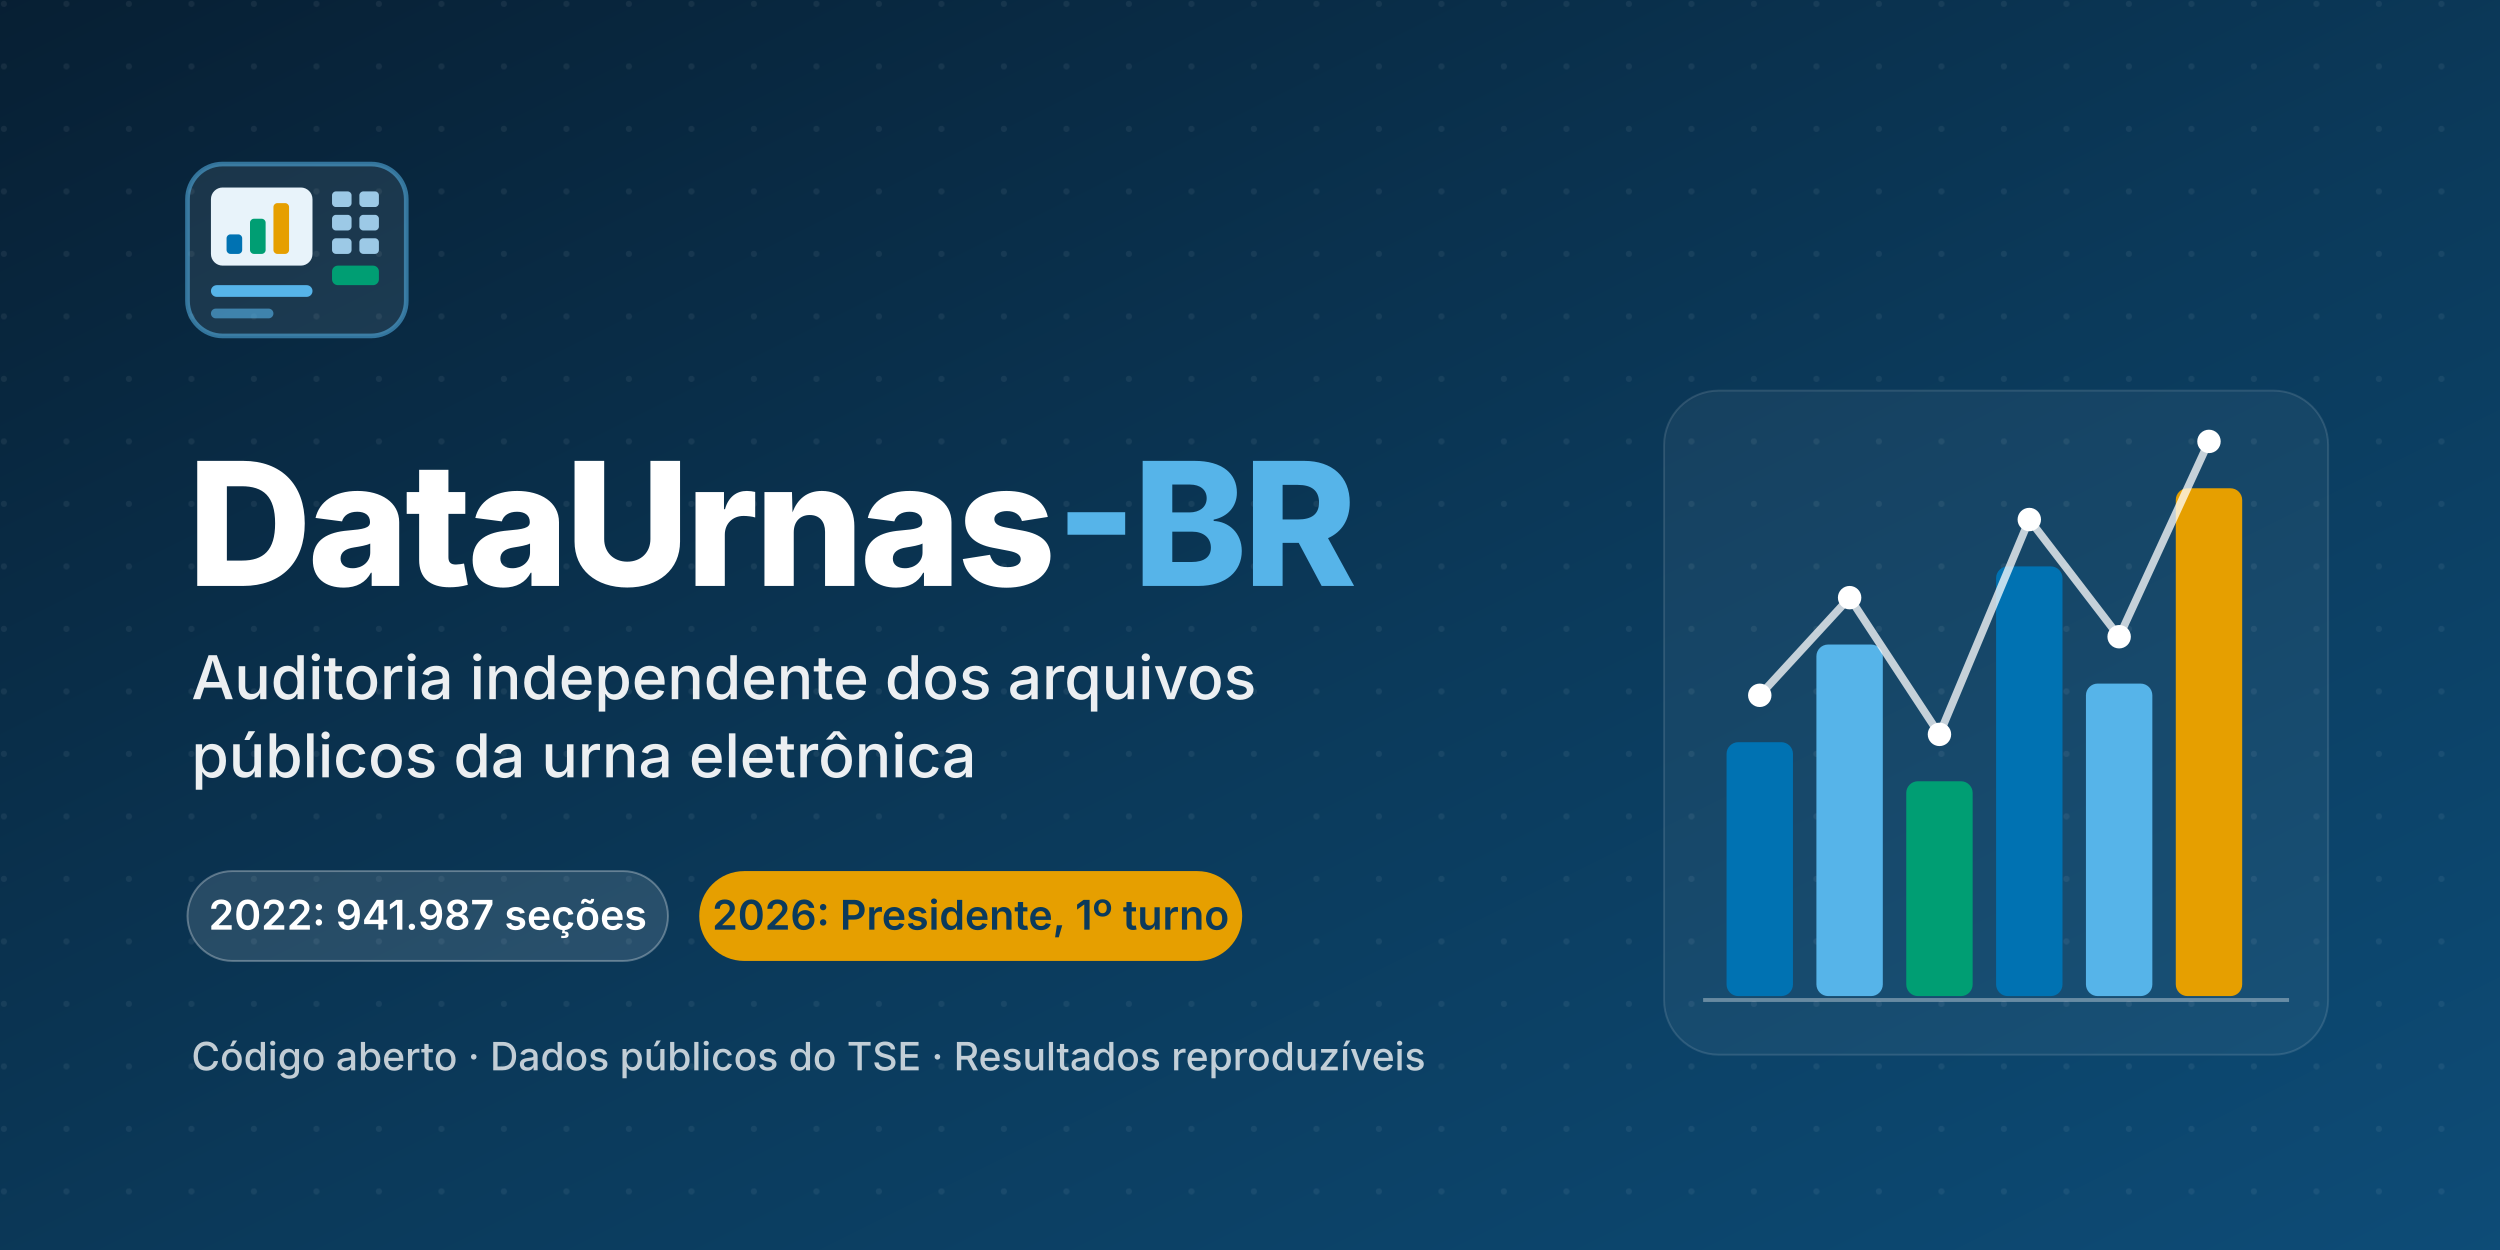
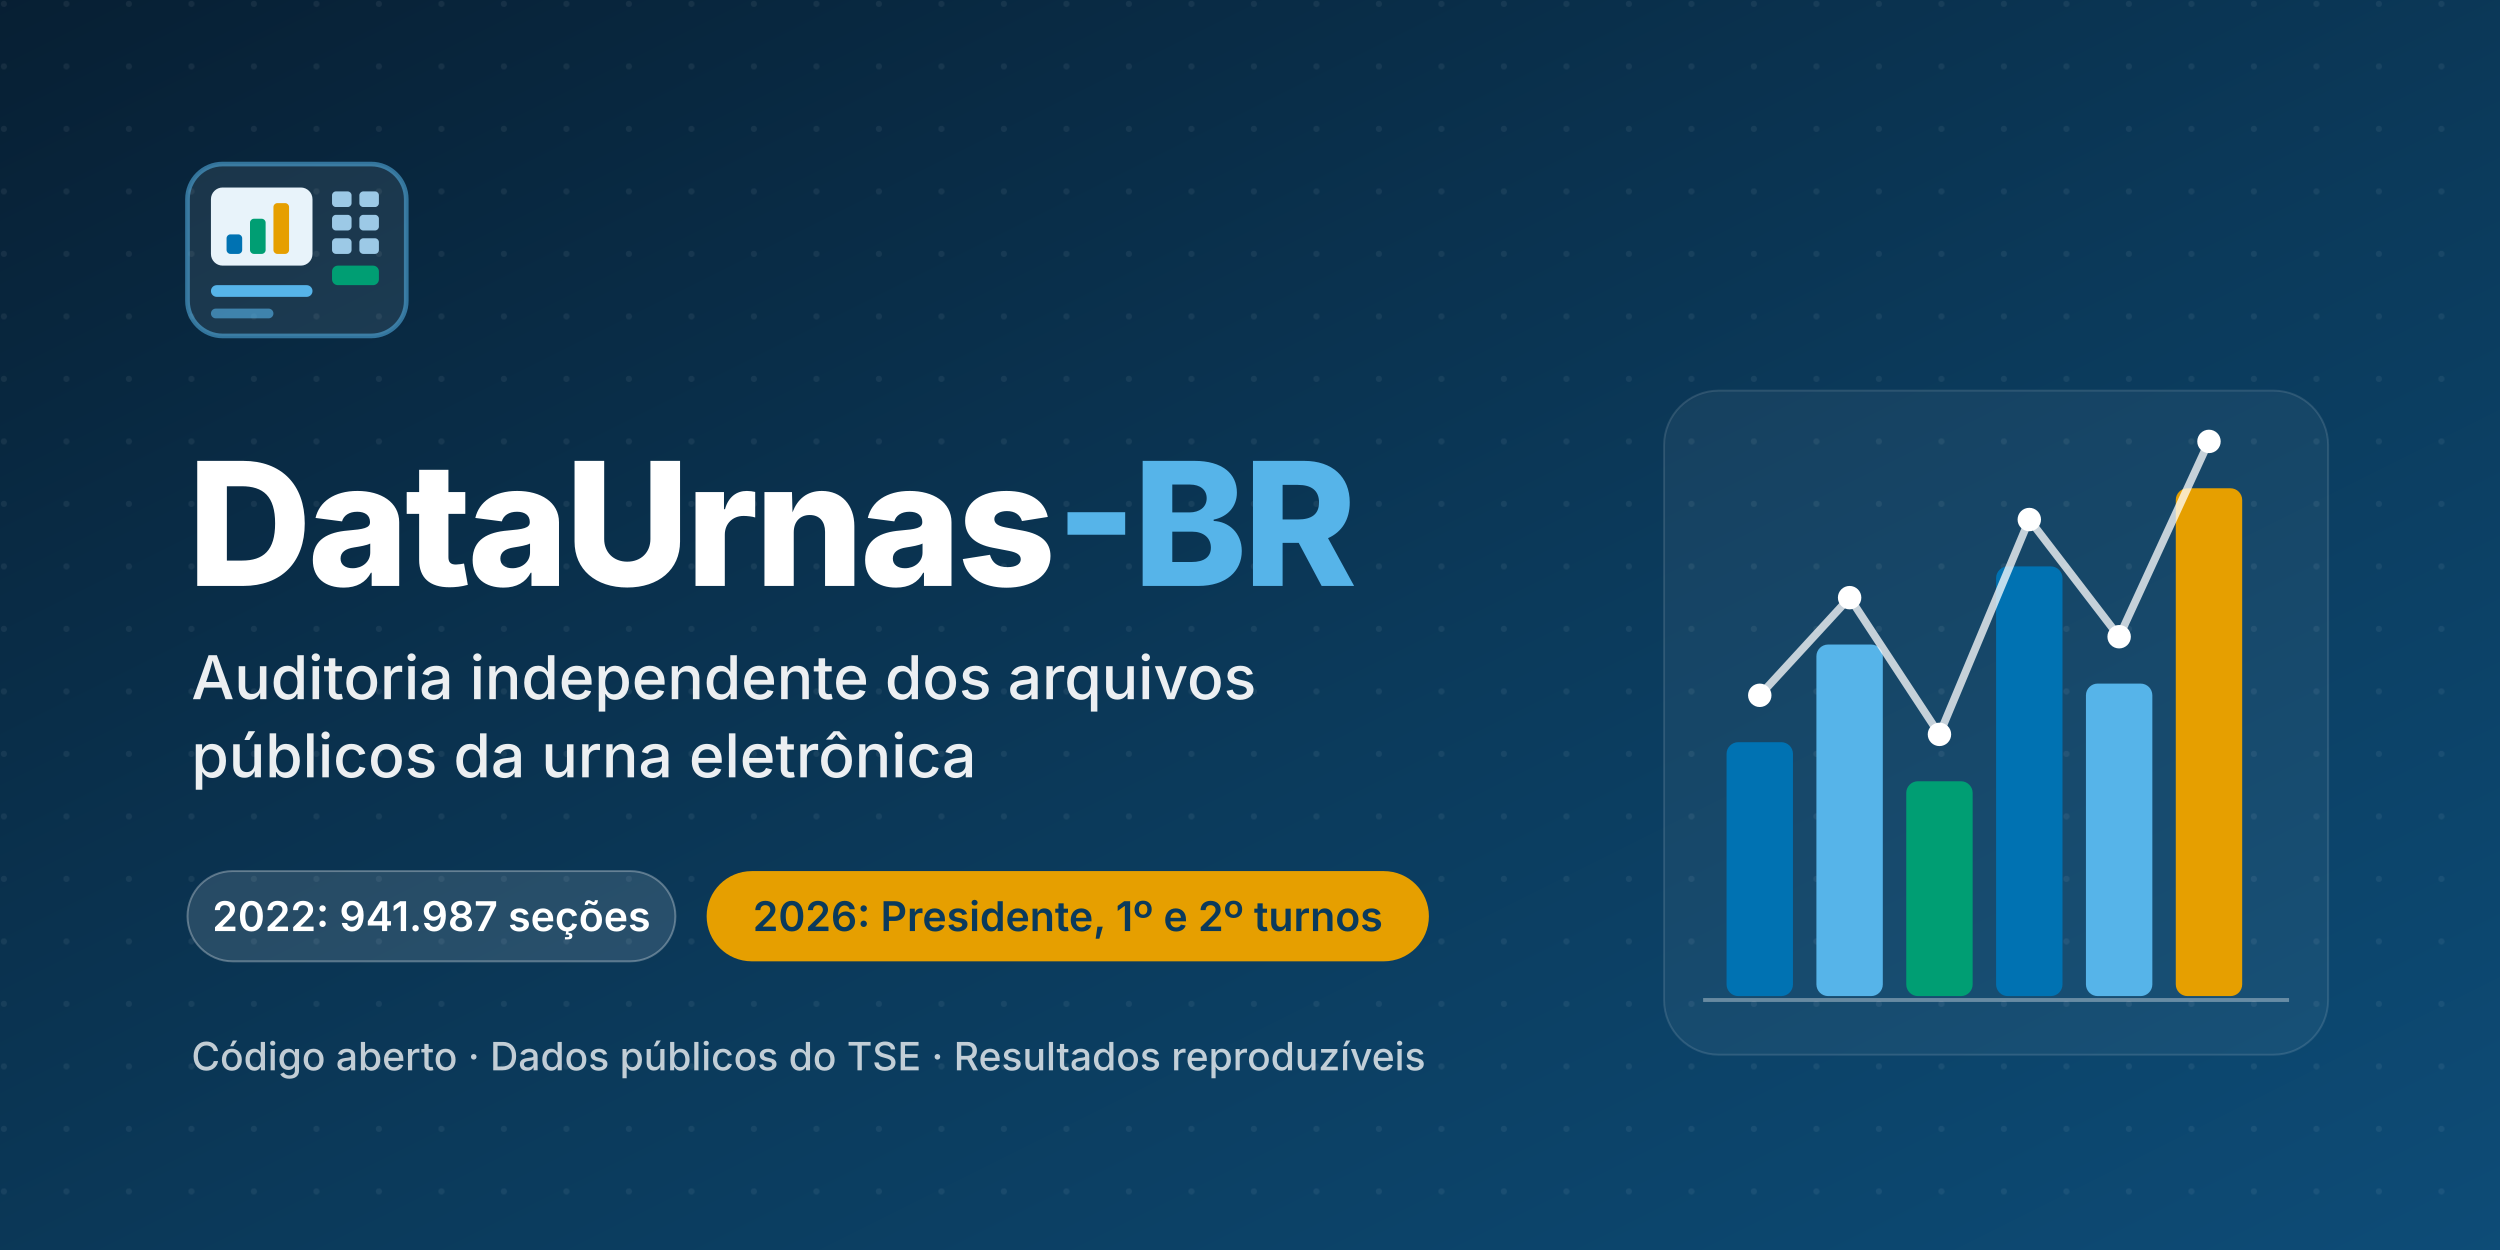
<svg xmlns="http://www.w3.org/2000/svg" width="1280" height="640" viewBox="0 0 1280 640" role="img" aria-labelledby="t d">
  <defs>
    <linearGradient id="bg" x1="0" y1="0" x2="1" y2="1">
      <stop offset="0" stop-color="#071F33" />
      <stop offset="0.55" stop-color="#0B3A5B" />
      <stop offset="1" stop-color="#0D4C77" />
    </linearGradient>
    <pattern id="dots" width="32" height="32" patternUnits="userSpaceOnUse">
      <circle cx="2" cy="2" r="1.6" fill="#FFFFFF" fill-opacity="0.06" />
    </pattern>
  </defs>
  <rect width="1280" height="640" fill="url(#bg)" />
  <rect width="1280" height="640" fill="url(#dots)" />
  <g>
    <rect x="852" y="200" width="340" height="340" rx="28" fill="#FFFFFF" fill-opacity="0.05" stroke="#FFFFFF" stroke-opacity="0.12" />
-     <g>
-       <rect x="884" y="380" width="34" height="130" rx="6" fill="#0072B2" />
-       <rect x="930" y="330" width="34" height="180" rx="6" fill="#56B4E9" />
-       <rect x="976" y="400" width="34" height="110" rx="6" fill="#009E73" />
-       <rect x="1022" y="290" width="34" height="220" rx="6" fill="#0072B2" />
-       <rect x="1068" y="350" width="34" height="160" rx="6" fill="#56B4E9" />
-       <rect x="1114" y="250" width="34" height="260" rx="6" fill="#E69F00" />
-     </g>
+     <rect x="884" y="380" width="34" height="130" rx="6" fill="#0072B2" />
+     <rect x="930" y="330" width="34" height="180" rx="6" fill="#56B4E9" />
+     <rect x="976" y="400" width="34" height="110" rx="6" fill="#009E73" />
+     <rect x="1022" y="290" width="34" height="220" rx="6" fill="#0072B2" />
+     <rect x="1068" y="350" width="34" height="160" rx="6" fill="#56B4E9" />
+     <rect x="1114" y="250" width="34" height="260" rx="6" fill="#E69F00" />
    <polyline points="901,356 947,306 993,376 1039,266 1085,326 1131,226" fill="none" stroke="#FFFFFF" stroke-opacity="0.75" stroke-width="4" stroke-linejoin="round" stroke-linecap="round" />
    <g fill="#FFFFFF">
      <circle cx="901" cy="356" r="6" />
      <circle cx="947" cy="306" r="6" />
      <circle cx="993" cy="376" r="6" />
      <circle cx="1039" cy="266" r="6" />
      <circle cx="1085" cy="326" r="6" />
      <circle cx="1131" cy="226" r="6" />
    </g>
    <line x1="872" y1="512" x2="1172" y2="512" stroke="#FFFFFF" stroke-opacity="0.35" stroke-width="2" />
  </g>
  <g transform="translate(88 64) scale(2)">
    <rect x="4" y="10" width="56" height="44" rx="9" fill="#FFFFFF" fill-opacity="0.08" />
    <rect x="4" y="10" width="56" height="44" rx="9" fill="none" stroke="#56B4E9" stroke-opacity="0.55" stroke-width="1.2" />
    <rect x="10" y="16" width="26" height="20" rx="3" fill="#E8F3FA" />
    <rect x="14" y="28" width="4" height="5" rx="1" fill="#0072B2" />
    <rect x="20" y="24" width="4" height="9" rx="1" fill="#009E73" />
    <rect x="26" y="20" width="4" height="13" rx="1" fill="#E69F00" />
    <g fill="#9CC9E6">
      <rect x="41" y="17" width="5" height="4" rx="1" />
      <rect x="48" y="17" width="5" height="4" rx="1" />
      <rect x="41" y="23" width="5" height="4" rx="1" />
      <rect x="48" y="23" width="5" height="4" rx="1" />
      <rect x="41" y="29" width="5" height="4" rx="1" />
      <rect x="48" y="29" width="5" height="4" rx="1" />
    </g>
    <rect x="41" y="36" width="12" height="5" rx="1.5" fill="#009E73" />
    <rect x="10" y="41" width="26" height="3" rx="1.5" fill="#56B4E9" />
    <rect x="10" y="47" width="16" height="2.5" rx="1.25" fill="#56B4E9" opacity=".6" />
  </g>
  <g font-family="Inter, 'Helvetica Neue', Helvetica, Arial, sans-serif" fill="#FFFFFF">
    <text x="96" y="300" font-size="88" font-weight="800" letter-spacing="-2">DataUrnas<tspan fill="#56B4E9">-BR</tspan>
    </text>
-     <text x="98" y="358" font-size="31" font-weight="500" fill-opacity="0.92">Auditoria independente dos arquivos</text>
-     <text x="98" y="398" font-size="31" font-weight="500" fill-opacity="0.92">públicos da urna eletrônica</text>
-     <g font-size="21" font-weight="600">
-       <rect x="96" y="446" width="246" height="46" rx="23" fill="#FFFFFF" fill-opacity="0.12" stroke="#FFFFFF" stroke-opacity="0.3" />
-       <text x="219" y="476" text-anchor="middle">2022: 941.987 seções</text>
-       <rect x="358" y="446" width="278" height="46" rx="23" fill="#E69F00" />
-       <text x="497" y="476" text-anchor="middle" fill="#0B3A5B">2026: Presidente, 1º turno</text>
-     </g>
-     <text x="98" y="548" font-size="20" font-weight="500" fill-opacity="0.75">Código aberto · Dados públicos do TSE · Resultados reproduzíveis</text>
+     <text x="98.0" y="358.0" font-size="31" font-weight="500" fill="#FFFFFF" text-anchor="start" fill-opacity="0.92">Auditoria independente dos arquivos</text>
+     <text x="98.0" y="398.0" font-size="31" font-weight="500" fill="#FFFFFF" text-anchor="start" fill-opacity="0.92">públicos da urna eletrônica</text>
+     <rect x="96.0" y="446.0" width="249.8" height="46.2" rx="23.1" fill="#FFFFFF" fill-opacity="0.12" stroke="#FFFFFF" stroke-opacity="0.3" />
+     <text x="220.9" y="476.7" font-size="21" font-weight="600" fill="#FFFFFF" text-anchor="middle">2022: 941.987 seções</text>
+     <rect x="361.8" y="446.0" width="369.8" height="46.2" rx="23.1" fill="#E69F00" />
+     <text x="546.7" y="476.7" font-size="21" font-weight="600" fill="#0B3A5B" text-anchor="middle">2026: Presidente, 1º e 2º turnos</text>
+     <text x="98.0" y="548.0" font-size="20" font-weight="500" fill="#FFFFFF" text-anchor="start" fill-opacity="0.75">Código aberto · Dados públicos do TSE · Resultados reproduzíveis</text>
  </g>
</svg>
